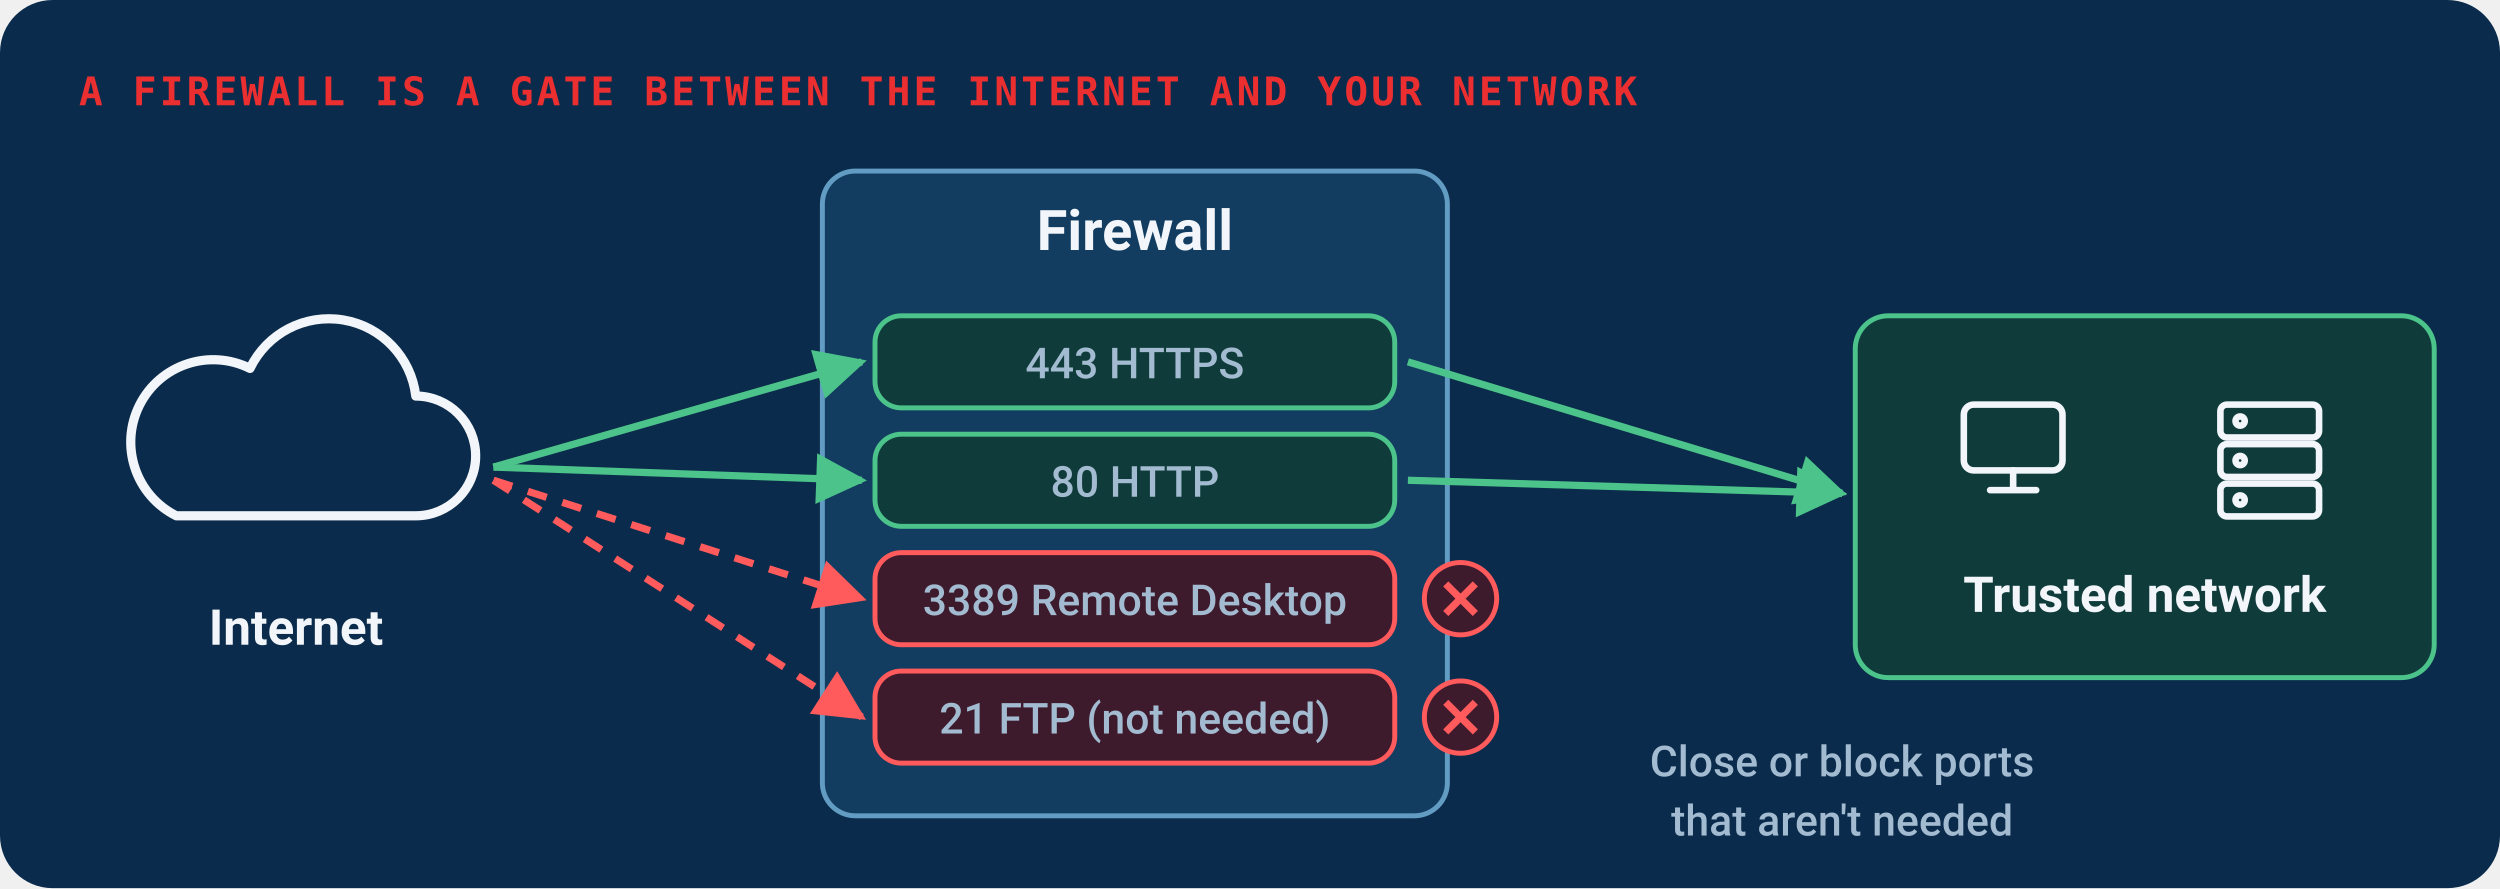
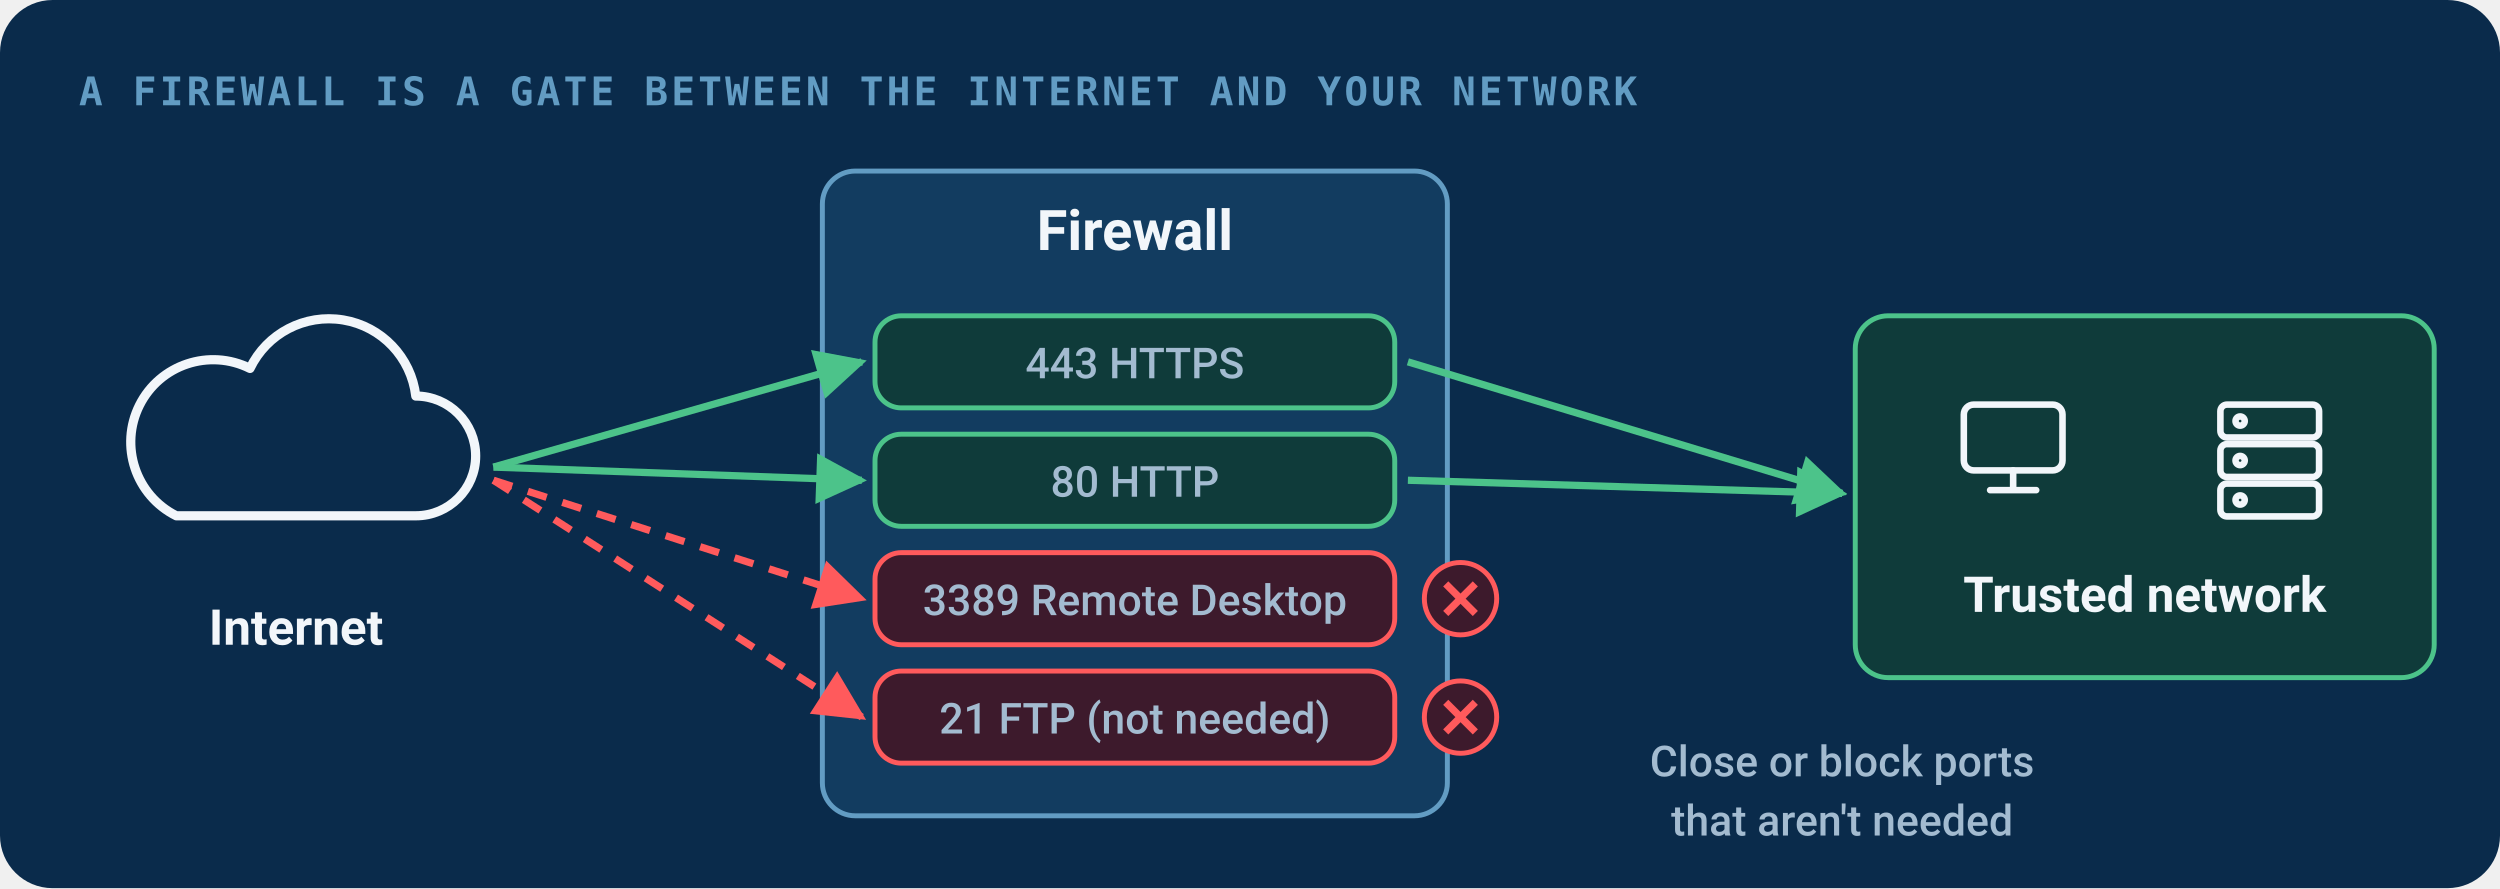
<svg xmlns="http://www.w3.org/2000/svg" viewBox="0 0 760 270" width="760" height="270" role="img" aria-labelledby="t d">
  <style>
.bg{fill:#0a2b4b}
.t{font:600 15px system-ui,-apple-system,'Segoe UI',Roboto,sans-serif;fill:#f2f6fa}
.tb{font:700 17px system-ui,-apple-system,'Segoe UI',Roboto,sans-serif;fill:#f2f6fa}
.s{font:500 13px system-ui,-apple-system,'Segoe UI',Roboto,sans-serif;fill:#a3bbd0}
.m{font:600 13px ui-monospace,Menlo,Consolas,monospace;fill:#f2f6fa}
- .h{font:700 12px ui-monospace,Menlo,Consolas,monospace;fill:#eb2f31;letter-spacing:.08em}
+ .h{font:700 12px ui-monospace,Menlo,Consolas,monospace;fill:#629cc3;letter-spacing:.08em}
.w{fill:#ffffff}
.box{fill:#0f3557;stroke:#2c5a80;stroke-width:1.5}
.acc{fill:#123c60;stroke:#629cc3;stroke-width:1.5}
.bad{fill:#3d1a2c;stroke:#ff5a5c;stroke-width:1.5}
.good{fill:#0f3b3a;stroke:#4cc38a;stroke-width:1.5}
.amb{fill:#33301f;stroke:#f2b544;stroke-width:1.5}
.dim{fill:#0c3052;stroke:#24496b;stroke-width:1.5}
- .solid-acc{fill:#629cc3}.solid-bad{fill:#eb2f31}.solid-good{fill:#2f9a5f}.solid-amb{fill:#c98f22}.solid-ink{fill:#f2f6fa}
+ .solid-acc{fill:#629cc3}.solid-bad{fill:#3f7aa3}.solid-good{fill:#2f9a5f}.solid-amb{fill:#c98f22}.solid-ink{fill:#f2f6fa}
.ln{stroke:#a3bbd0;stroke-width:2;fill:none}
.ln-acc{stroke:#629cc3;stroke-width:2.2;fill:none}
.ln-bad{stroke:#ff5a5c;stroke-width:2.2;fill:none}
.ln-good{stroke:#4cc38a;stroke-width:2.2;fill:none}
.dash{stroke-dasharray:6 5}
.tx-acc{fill:#629cc3}.tx-bad{fill:#ff5a5c}.tx-good{fill:#4cc38a}.tx-amb{fill:#f2b544}
.ic{fill:none;stroke:#f2f6fa;stroke-width:2;stroke-linecap:round;stroke-linejoin:round}
.ic-bad{fill:none;stroke:#ff5a5c;stroke-width:2;stroke-linecap:round;stroke-linejoin:round}
.ic-acc{fill:none;stroke:#629cc3;stroke-width:2;stroke-linecap:round;stroke-linejoin:round}
.mk-ln{fill:#a3bbd0}.mk-acc{fill:#629cc3}.mk-bad{fill:#ff5a5c}.mk-good{fill:#4cc38a}
</style>
  <defs>
    <marker id="a-ln" viewBox="0 0 10 10" refX="9" refY="5" markerWidth="7" markerHeight="7" orient="auto-start-reverse">
      <path d="M0 0 10 5 0 10z" class="mk-ln" />
    </marker>
    <marker id="a-acc" viewBox="0 0 10 10" refX="9" refY="5" markerWidth="7" markerHeight="7" orient="auto-start-reverse">
      <path d="M0 0 10 5 0 10z" class="mk-acc" />
    </marker>
    <marker id="a-bad" viewBox="0 0 10 10" refX="9" refY="5" markerWidth="7" markerHeight="7" orient="auto-start-reverse">
      <path d="M0 0 10 5 0 10z" class="mk-bad" />
    </marker>
    <marker id="a-good" viewBox="0 0 10 10" refX="9" refY="5" markerWidth="7" markerHeight="7" orient="auto-start-reverse">
      <path d="M0 0 10 5 0 10z" class="mk-good" />
    </marker>
  </defs>
  <rect class="bg" width="760" height="270" rx="16" />
  <text x="24" y="32" class="h" text-anchor="start">A FIREWALL IS A GATE BETWEEN THE INTERNET AND YOUR NETWORK</text>
  <path transform="translate(90 140) scale(1.4)" d="M-26 12 h52 a13 13 0 0 0 0 -26 a19 19 0 0 0 -36 -6 a13 13 0 0 0 -16 32 z" class="ic" />
  <text x="90" y="196" class="t" text-anchor="middle">Internet</text>
  <rect x="250" y="52" width="190" height="196" rx="10" class="acc" />
  <text x="345" y="76" class="tb" text-anchor="middle">Firewall</text>
  <rect x="266" y="96" width="158" height="28" rx="8" class="good" />
  <text x="345" y="115" class="s" text-anchor="middle">443 HTTPS</text>
  <path d="M150 142 L262 110" class="ln-good" marker-end="url(#a-good)" />
  <path d="M428 110 L560 150" class="ln-good" marker-end="url(#a-good)" />
  <rect x="266" y="132" width="158" height="28" rx="8" class="good" />
  <text x="345" y="151" class="s" text-anchor="middle">80 HTTP</text>
  <path d="M150 142 L262 146" class="ln-good" marker-end="url(#a-good)" />
  <path d="M428 146 L560 150" class="ln-good" marker-end="url(#a-good)" />
  <rect x="266" y="168" width="158" height="28" rx="8" class="bad" />
  <text x="345" y="187" class="s" text-anchor="middle">3389 Remote Desktop</text>
  <path d="M150 146 L262 182" class="ln-bad dash" marker-end="url(#a-bad)" />
  <circle cx="444" cy="182" r="11" class="bad" />
  <path d="M439.5 177.5 l9 9 M448.5 177.5 l-9 9" class="ln-bad" />
  <rect x="266" y="204" width="158" height="28" rx="8" class="bad" />
  <text x="345" y="223" class="s" text-anchor="middle">21 FTP (not needed)</text>
  <path d="M150 146 L262 218" class="ln-bad dash" marker-end="url(#a-bad)" />
  <circle cx="444" cy="218" r="11" class="bad" />
  <path d="M439.5 213.5 l9 9 M448.5 213.5 l-9 9" class="ln-bad" />
  <rect x="564" y="96" width="176" height="110" rx="10" class="good" />
  <rect x="597" y="123" width="30" height="20" rx="3" class="ic" />
  <path d="M605 149 h14 M612 143 v6" class="ic" />
  <rect x="675" y="123" width="30" height="10" rx="2" class="ic" />
  <circle cx="681" cy="128" r="1.4" class="ic" />
  <rect x="675" y="135" width="30" height="10" rx="2" class="ic" />
  <circle cx="681" cy="140" r="1.4" class="ic" />
  <rect x="675" y="147" width="30" height="10" rx="2" class="ic" />
  <circle cx="681" cy="152" r="1.4" class="ic" />
  <text x="652" y="186" class="t" text-anchor="middle">Trusted network</text>
  <text x="560" y="236" class="s" text-anchor="middle">Close or block ports</text>
  <text x="560" y="254" class="s" text-anchor="middle">that aren't needed</text>
</svg>
